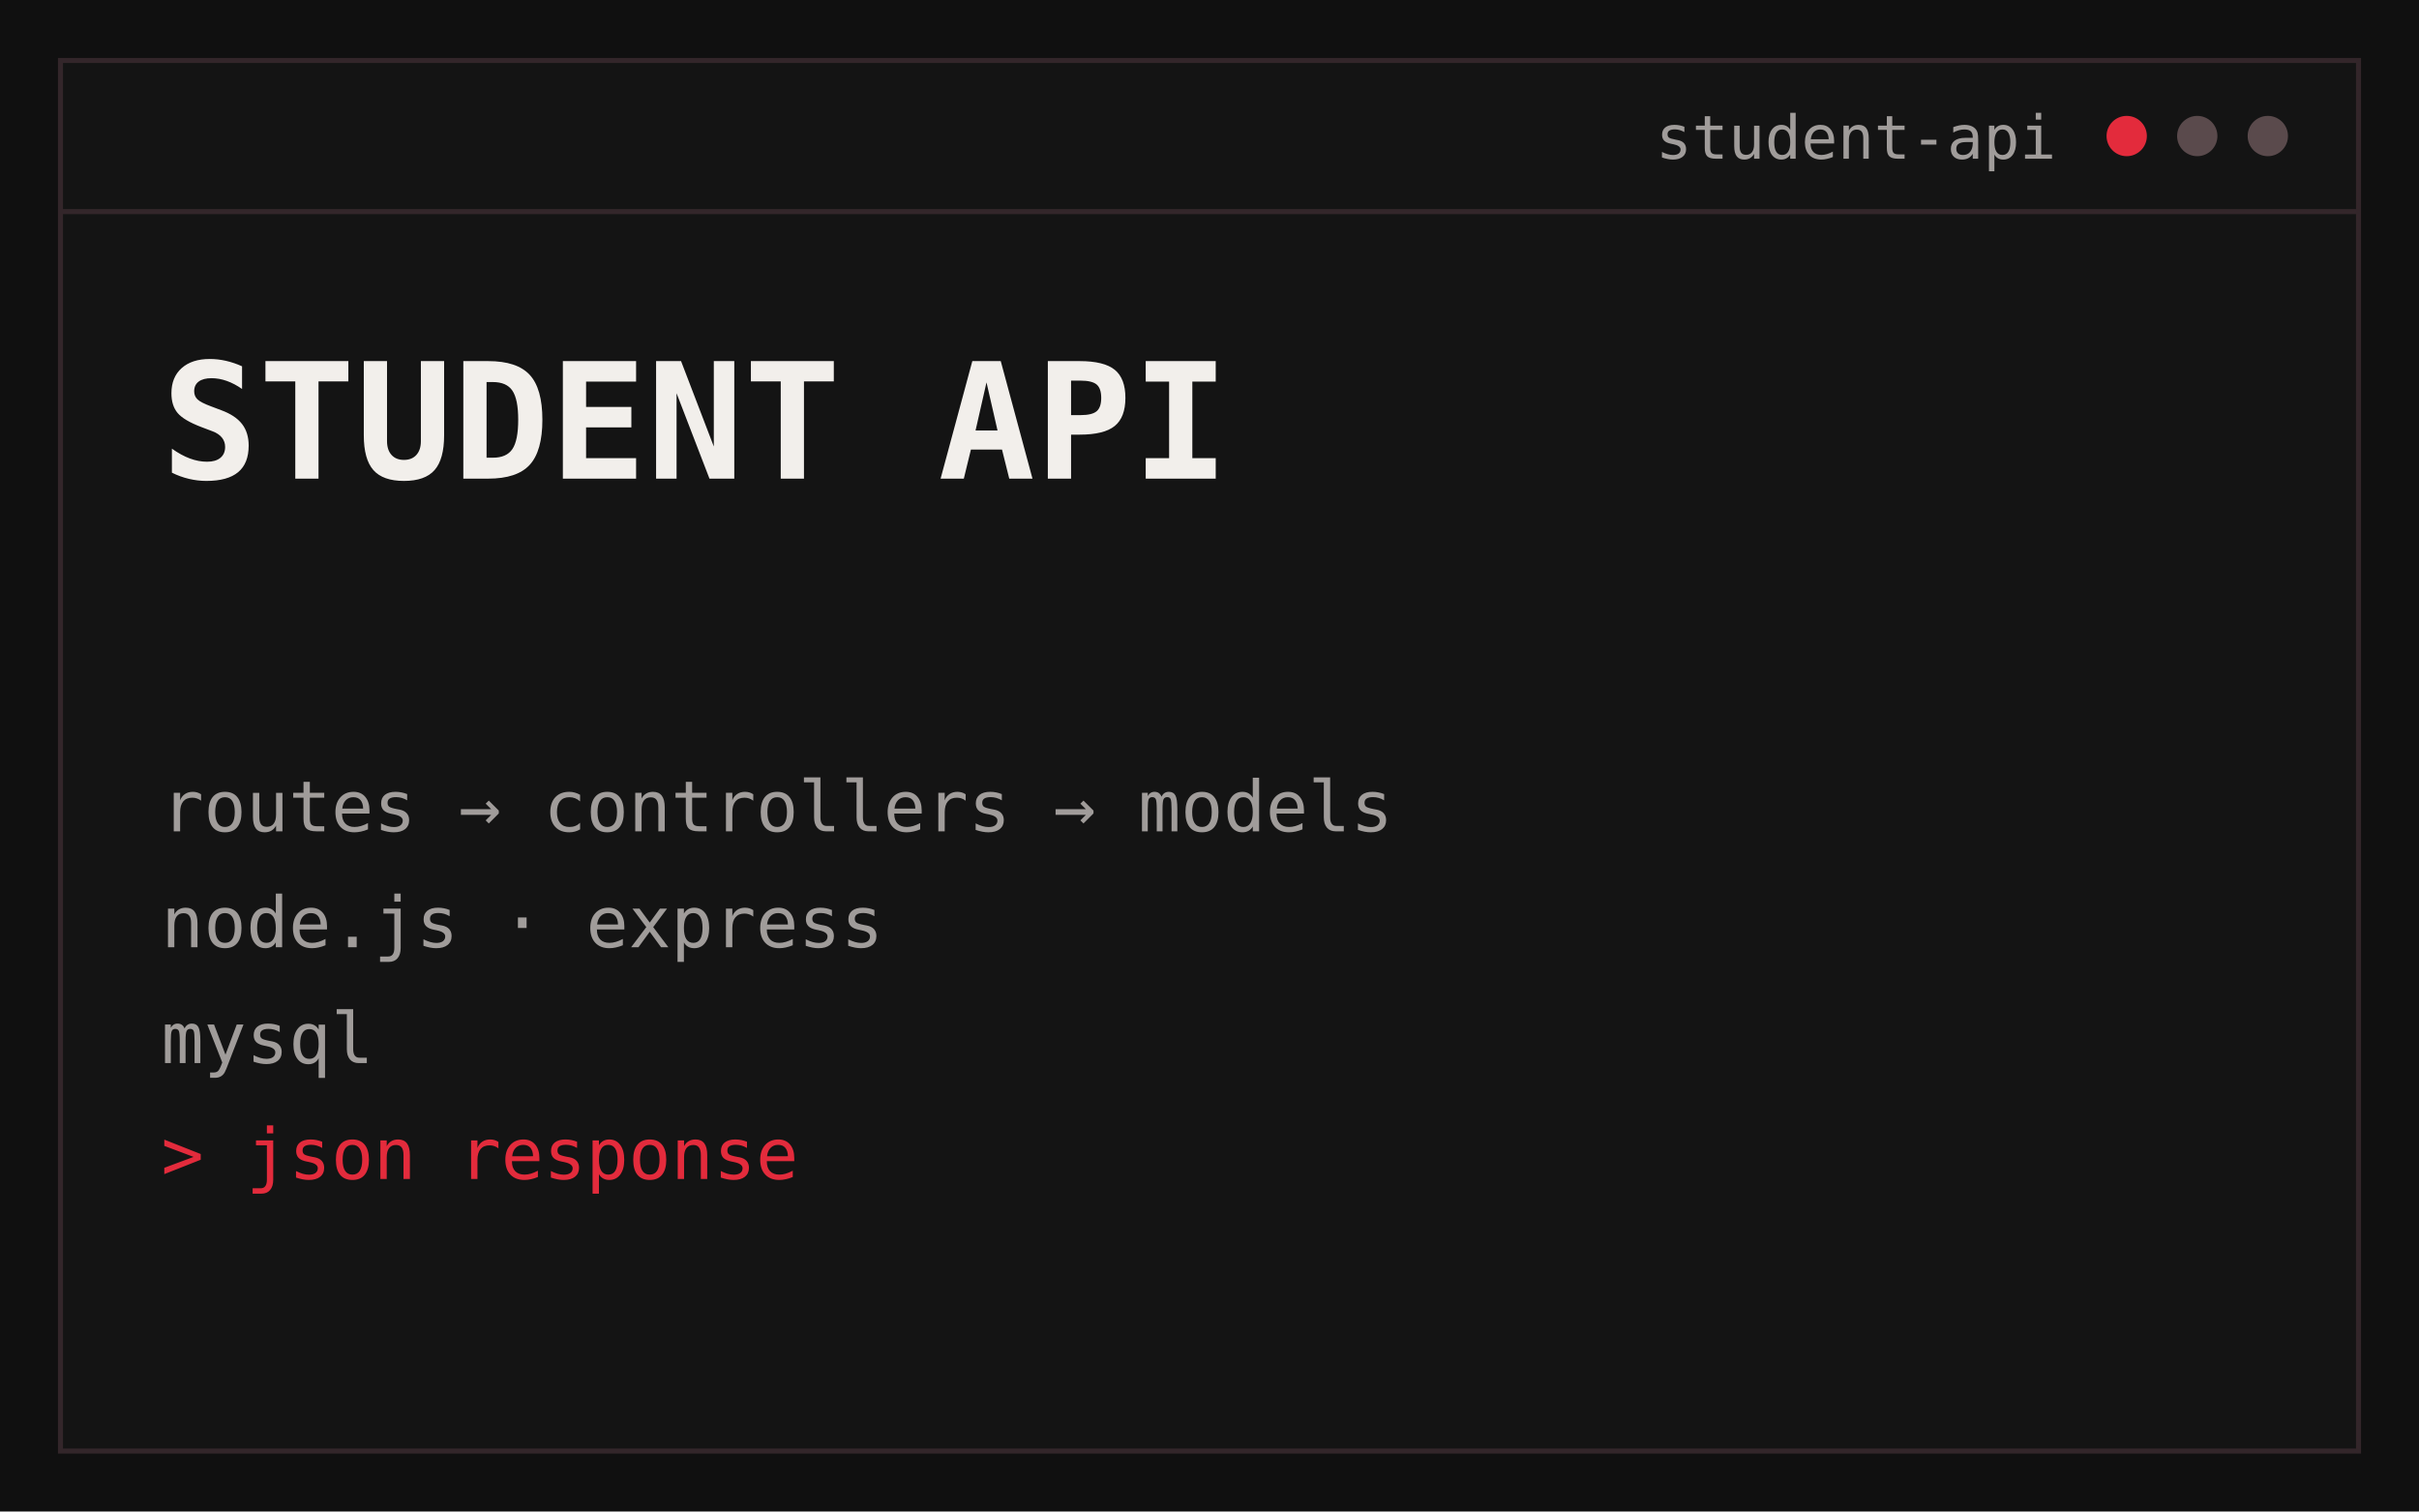
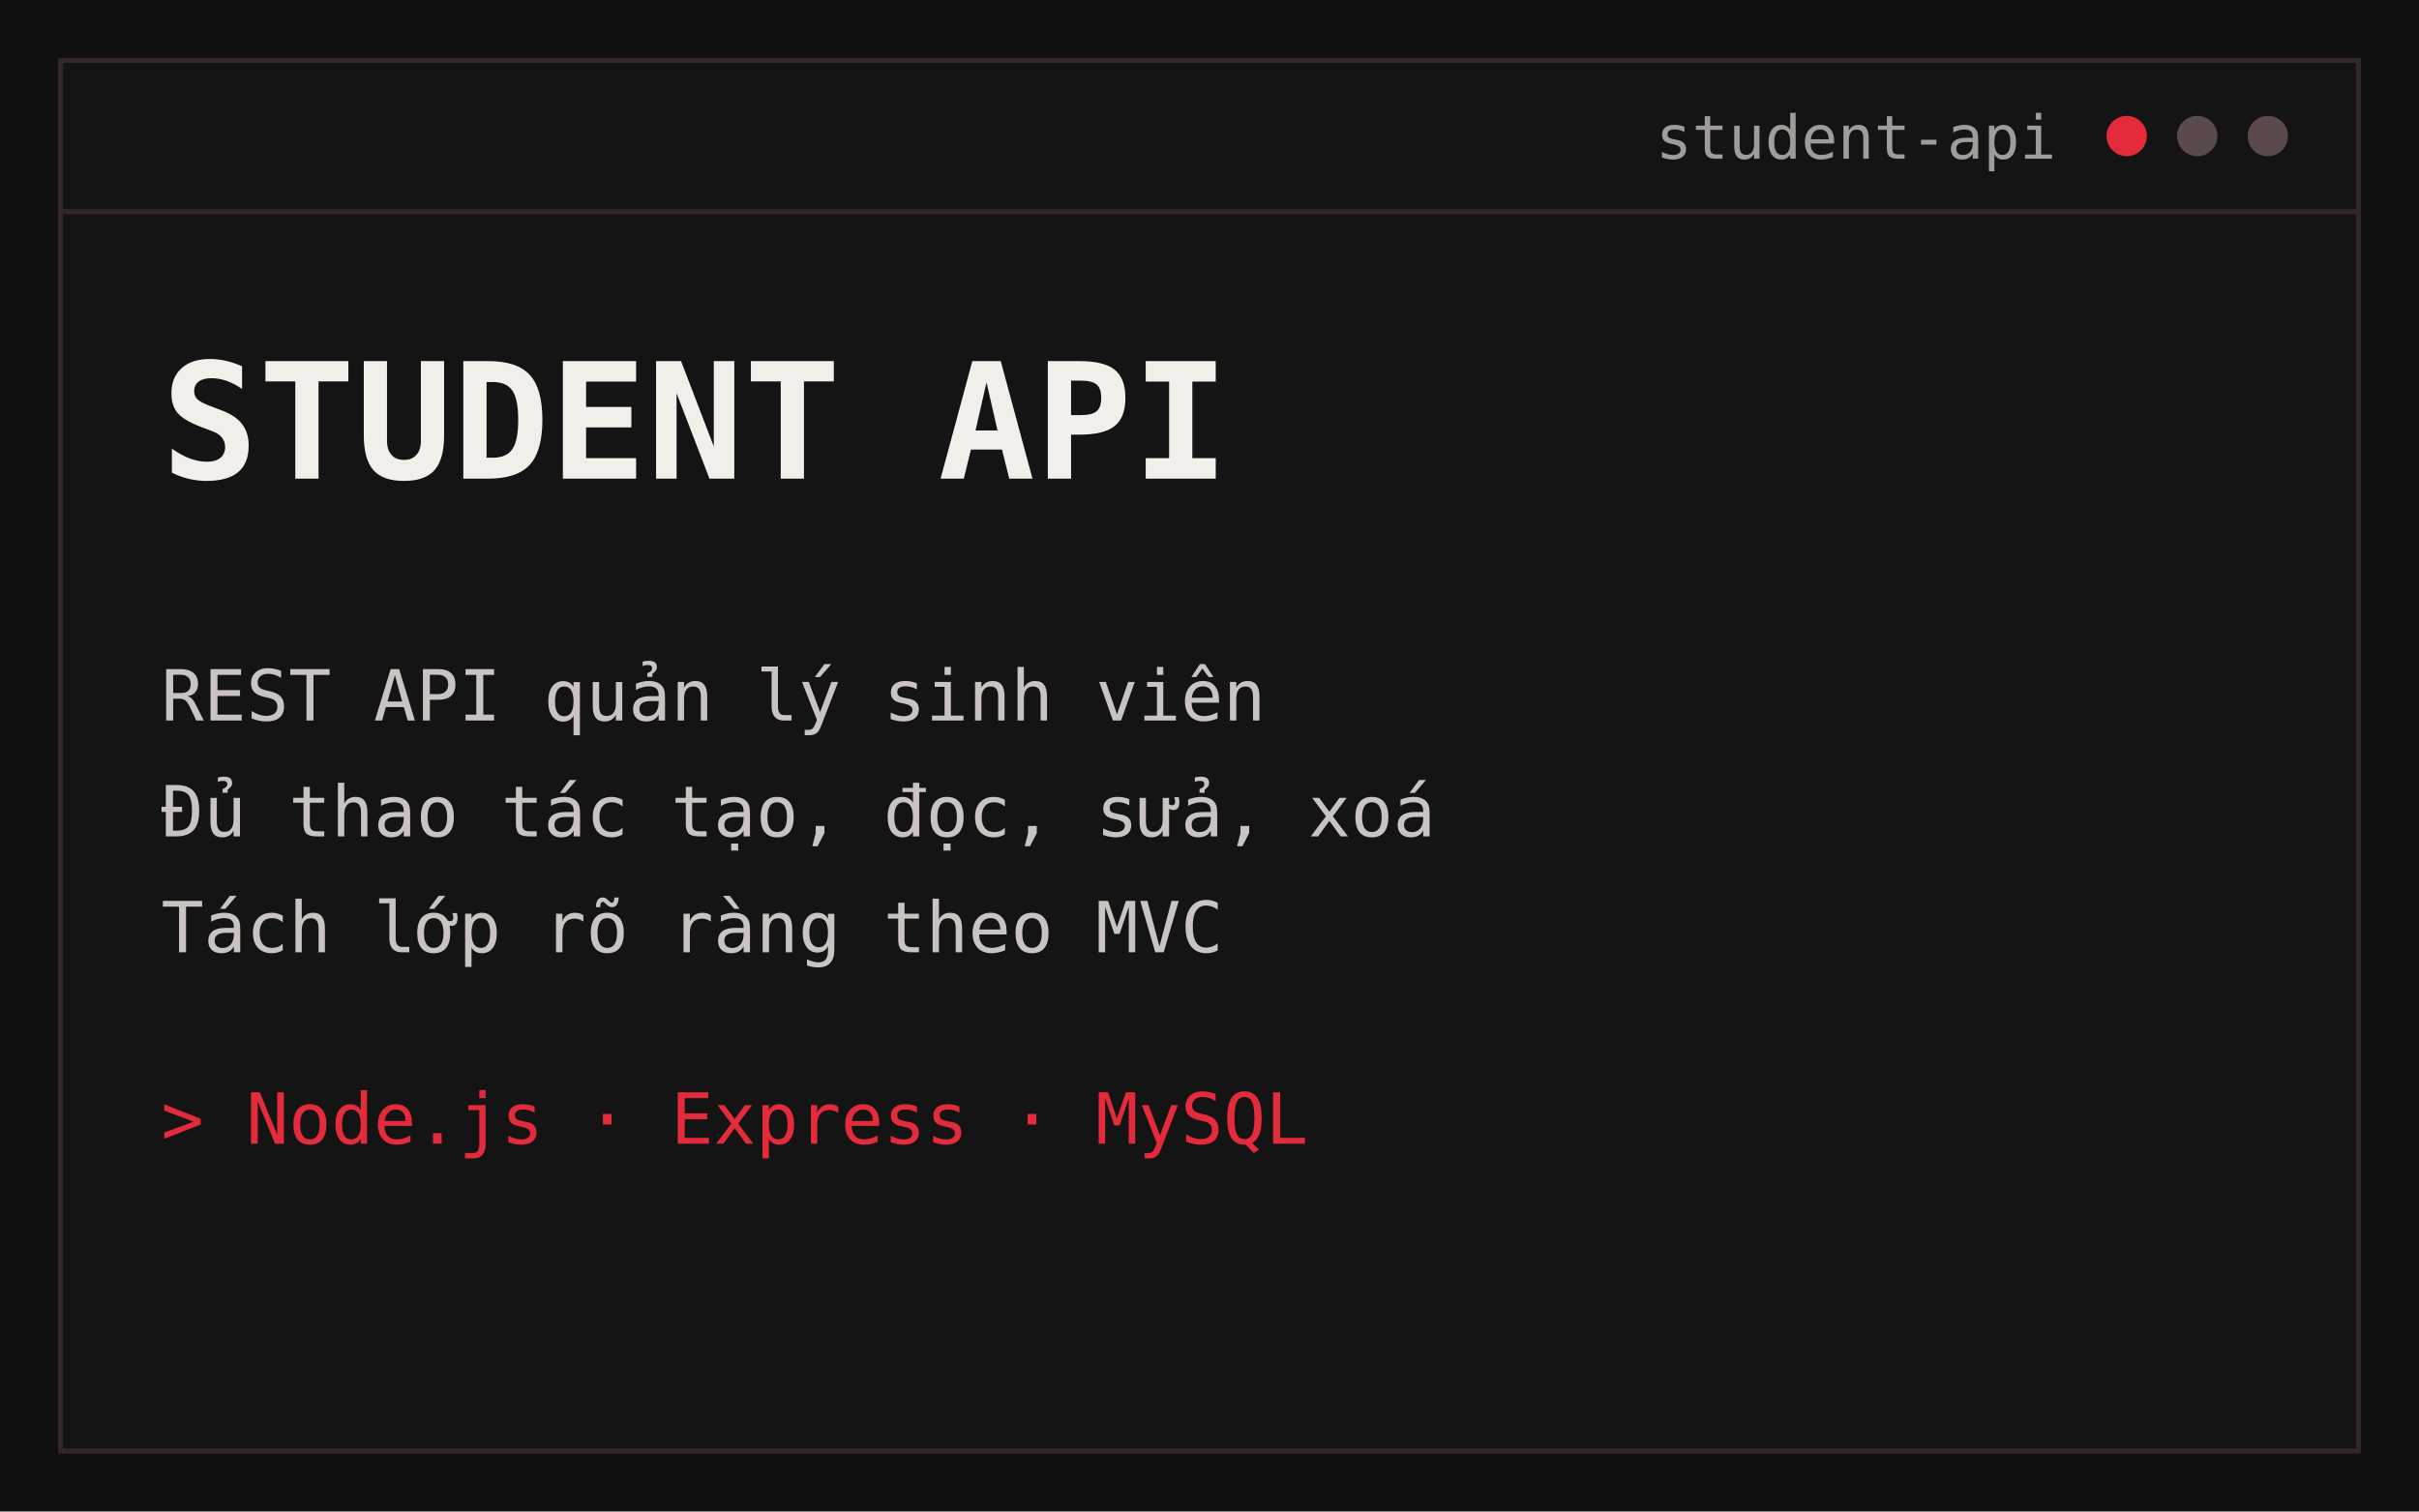
<svg xmlns="http://www.w3.org/2000/svg" viewBox="0 0 960 600" width="960" height="600" font-family="Consolas,Menlo,monospace" font-size="28">
  <rect width="960" height="600" fill="#101010" />
  <rect x="24" y="24" width="912" height="552" fill="#141414" stroke="#33262a" stroke-width="2" />
  <line x1="24" y1="84" x2="936" y2="84" stroke="#33262a" stroke-width="2" />
  <circle cx="844" cy="54" r="8" fill="#e32b3c" />
  <circle cx="872" cy="54" r="8" fill="#5a4a4c" />
  <circle cx="900" cy="54" r="8" fill="#5a4a4c" />
  <text x="816" y="63" text-anchor="end" fill="#a09c9a" font-size="24">student-api</text>
  <text x="64" y="190" fill="#f2efeb" font-size="64" font-weight="700">STUDENT API</text>
-   <text x="64" y="330" fill="#a09c9a">routes → controllers → models</text>
-   <text x="64" y="376" fill="#a09c9a">node.js · express</text>
-   <text x="64" y="422" fill="#a09c9a">mysql</text>
-   <text x="64" y="468" fill="#e32b3c">&gt; json response</text>
+   <text x="64" y="286" fill="#c9c4c1">REST API quản lý sinh viên</text>
+   <text x="64" y="332" fill="#c9c4c1">Đủ thao tác tạo, đọc, sửa, xoá</text>
+   <text x="64" y="378" fill="#c9c4c1">Tách lớp rõ ràng theo MVC</text>
+   <text x="64" y="454" fill="#e32b3c">&gt; Node.js · Express · MySQL</text>
</svg>
